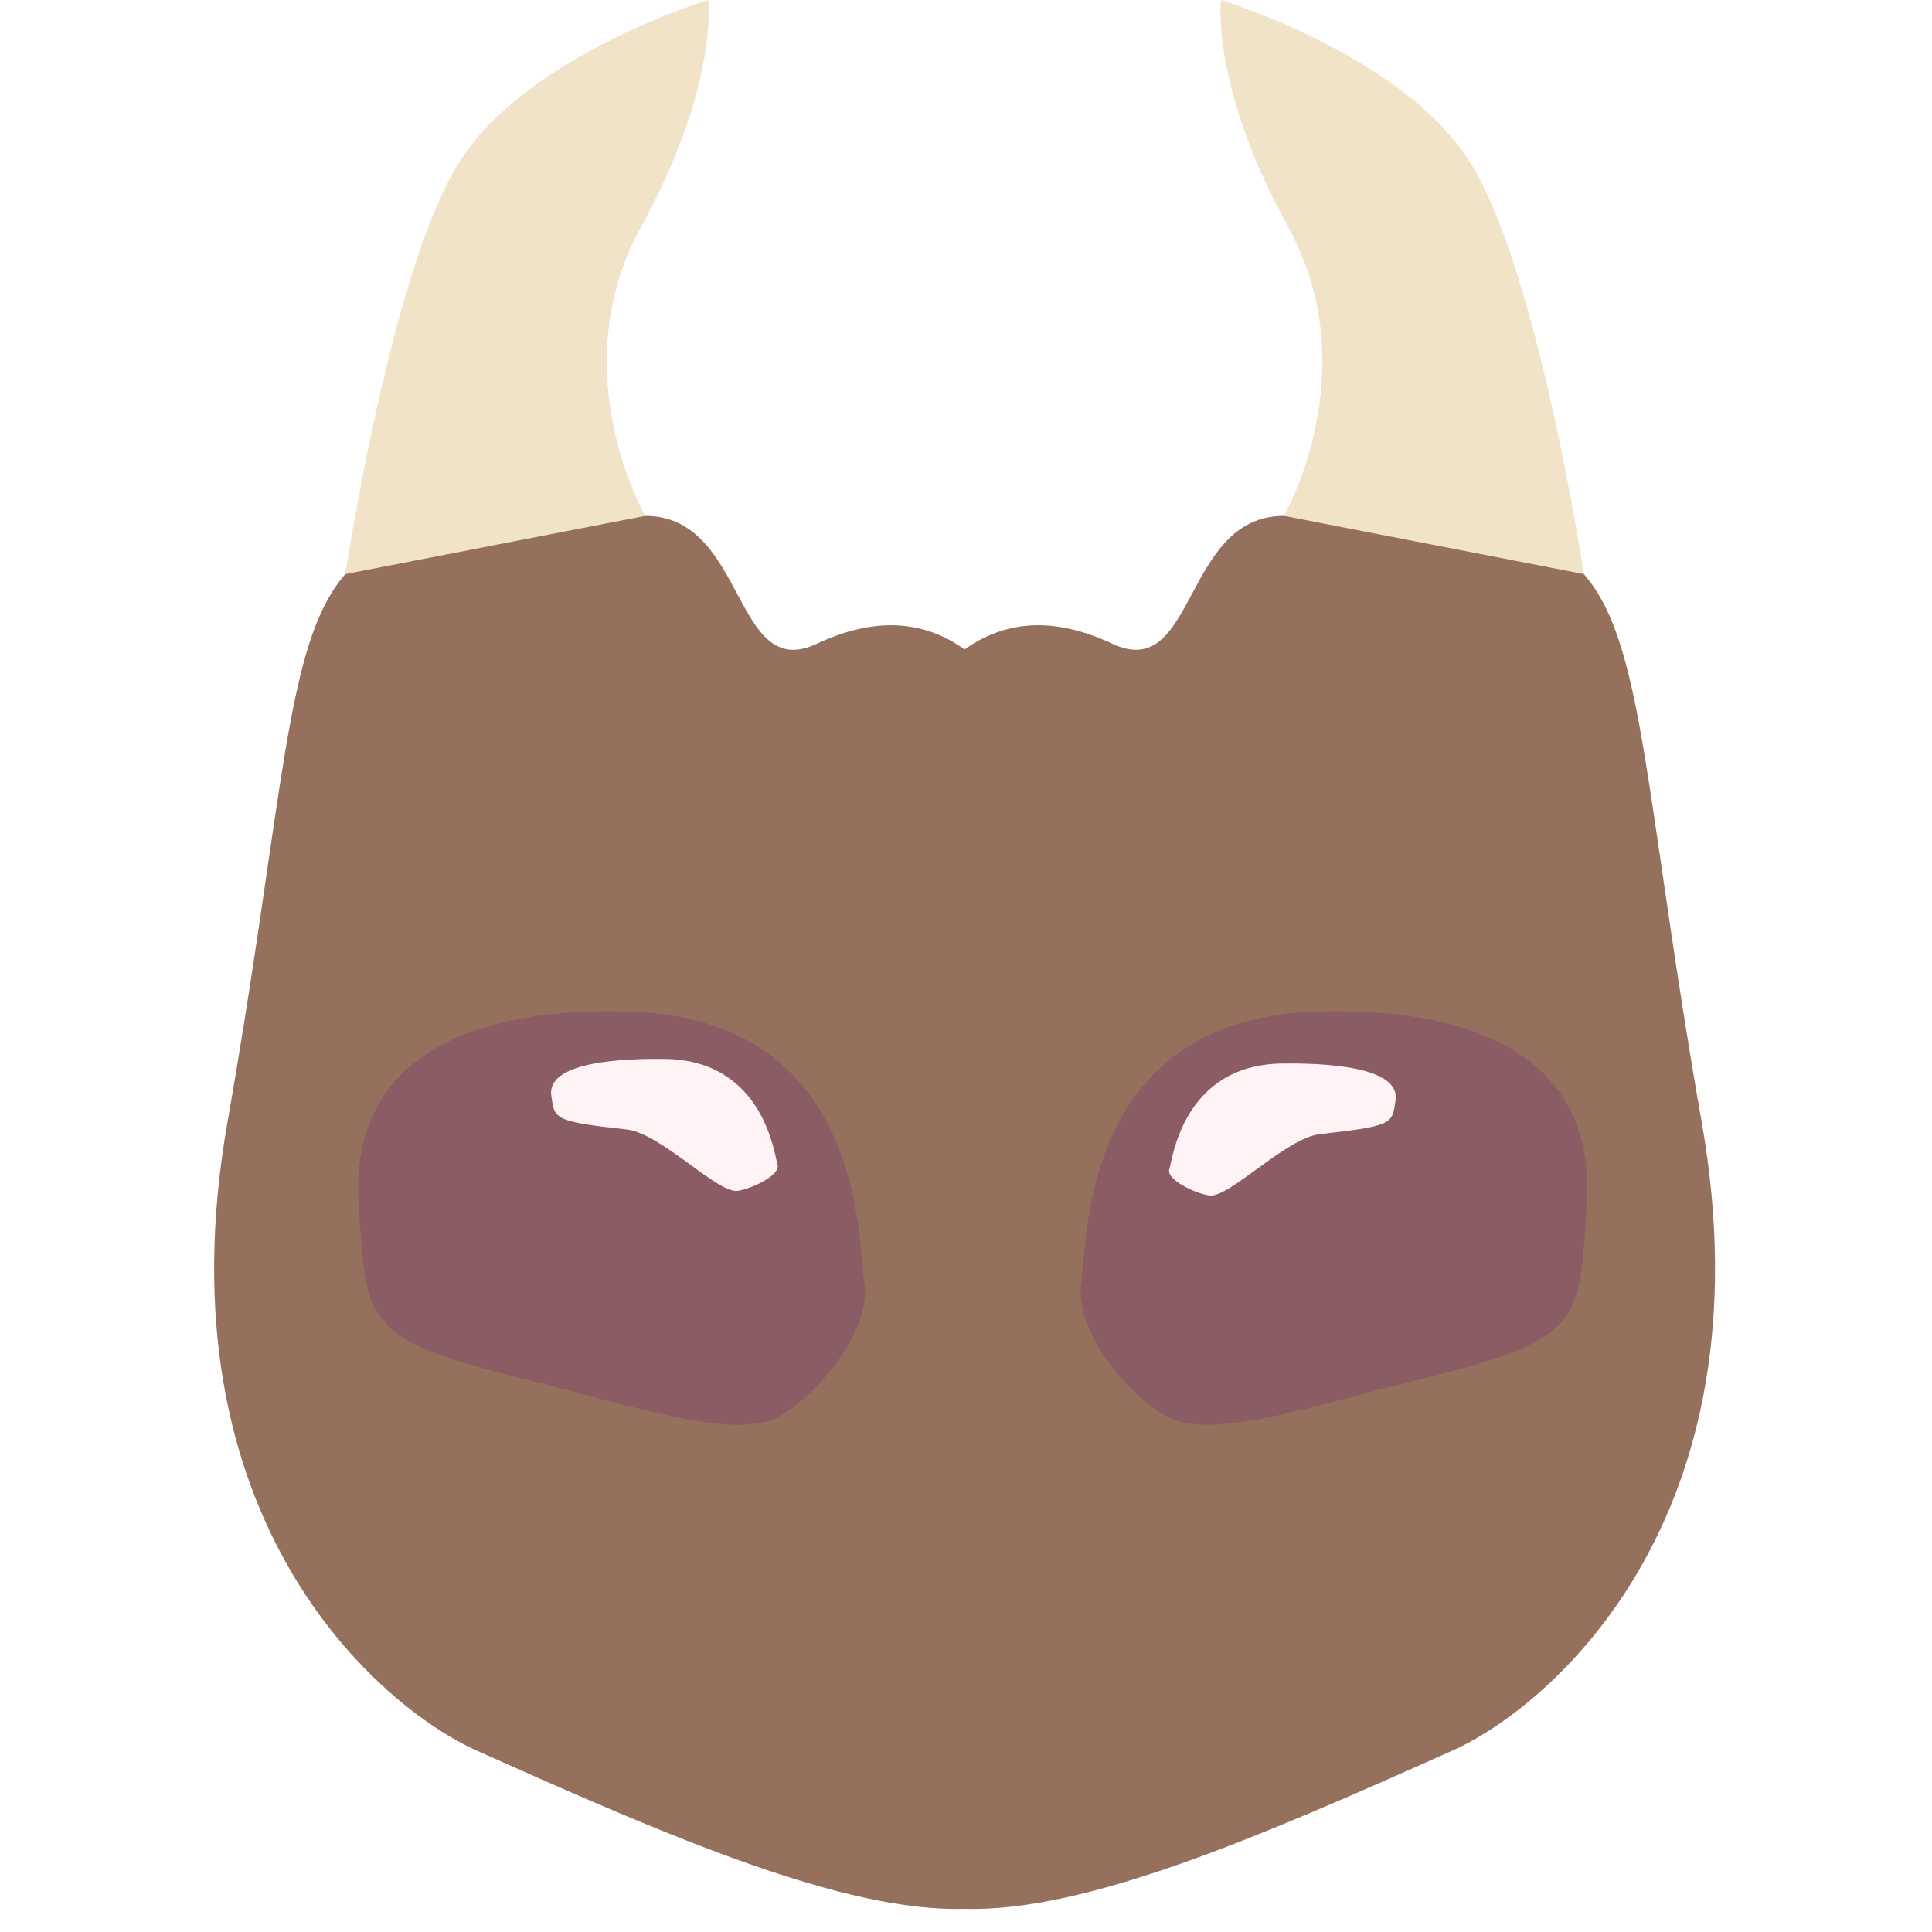
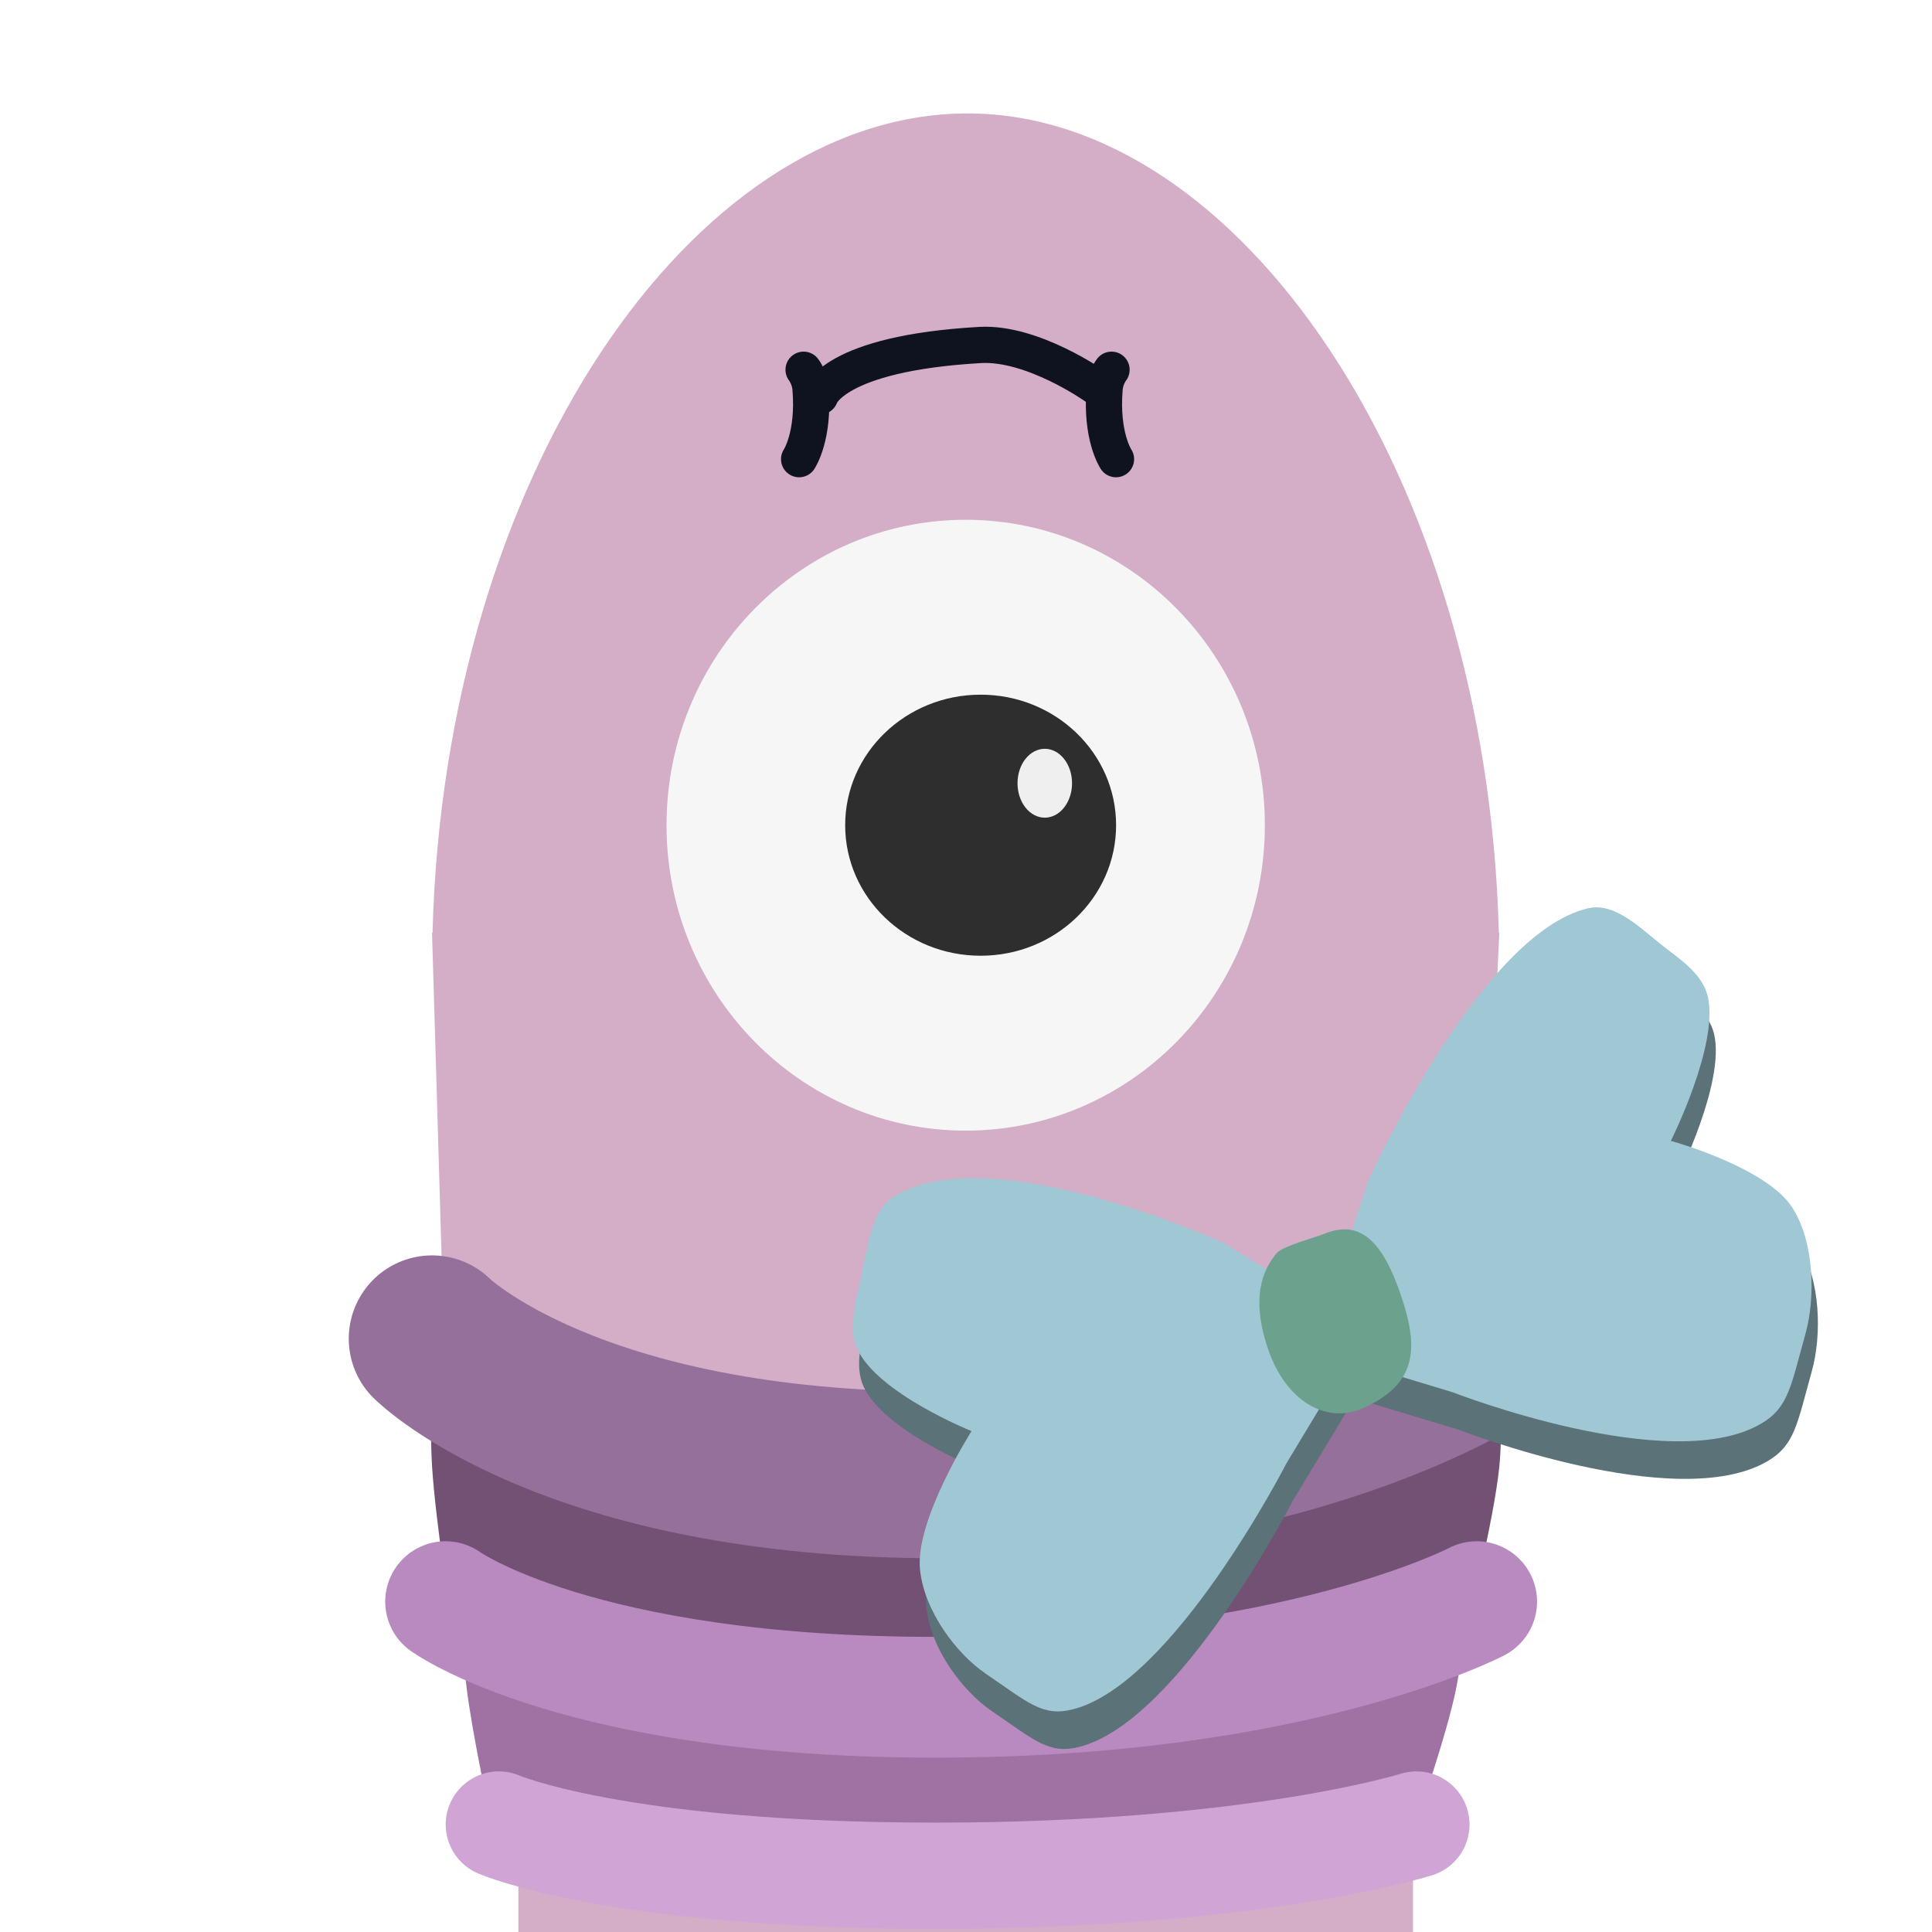
- <svg xmlns="http://www.w3.org/2000/svg" width="83" height="83" version="1.1" id="svg6" xml:space="preserve">
+ <svg xmlns="http://www.w3.org/2000/svg" width="80" height="80" version="1.1" id="svg6" xml:space="preserve">
  <defs id="defs6" />
-   <path id="path1" style="fill:#95705d;fill-opacity:1;stroke:#652591;stroke-width:0;stroke-linecap:round;stroke-linejoin:round;paint-order:fill markers stroke" d="m 44.363,16.225 c -16.962,0 -13.577,1.161 -17.949,26.059 -3.001,17.09 6.598,25.143 10.686,26.975 8.415,3.77 15.793,6.948 20.984,6.811 5.192,0.137 12.567,-3.041 20.982,-6.811 4.088,-1.831 13.687,-9.884 10.686,-26.975 -4.372,-24.898 -0.987,-26.059 -17.949,-26.059 -4.359,0 -3.765,7.19 -7.371,5.494 -2.543,-1.196 -4.631,-0.983 -6.348,0.244 -1.716,-1.227 -3.806,-1.44 -6.35,-0.244 -3.607,1.696 -3.012,-5.494 -7.371,-5.494 z" transform="translate(-16.64353,5.936571)" />
-   <path id="path1-9" style="fill:#8b5c64;fill-opacity:1;stroke:#652591;stroke-width:0;stroke-linecap:round;stroke-linejoin:round;paint-order:fill markers stroke" d="m 46.452,55.078 c -0.367,2.265 2.487,5.377 4.042,5.938 2.026,0.732 6.481,-0.772 9.992,-1.629 7.516,-1.834 7.347,-2.368 7.687,-7.641 0.423,-6.56 -5.181,-8.469 -11.566,-8.292 -10.196,0.283 -9.873,9.882 -10.155,11.623 z" />
-   <path id="path1-9-8" style="fill:#8b5c64;fill-opacity:1;stroke:#652591;stroke-width:0;stroke-linecap:round;stroke-linejoin:round;paint-order:fill markers stroke" d="m 37.133,55.078 c 0.367,2.265 -2.487,5.377 -4.042,5.938 -2.026,0.732 -6.481,-0.772 -9.992,-1.629 -7.516,-1.834 -7.347,-2.368 -7.687,-7.641 -0.423,-6.56 5.181,-8.469 11.566,-8.292 10.196,0.283 9.873,9.882 10.155,11.623 z" />
-   <path id="path1-9-8-2" style="fill:#fff3f5;fill-opacity:1;stroke:#652591;stroke-width:0;stroke-linecap:round;stroke-linejoin:round;paint-order:fill markers stroke" d="m 33.4,50.03 c 0.155,0.431 -1.048,1.023 -1.703,1.13 -0.854,0.139 -3.295,-2.474 -4.774,-2.637 -3.167,-0.349 -3.096,-0.45 -3.239,-1.454 -0.178,-1.248 2.183,-1.611 4.874,-1.577 4.296,0.054 4.725,4.207 4.843,4.538 z" />
-   <path id="path1-9-8-2-5" style="fill:#fff3f5;fill-opacity:1;stroke:#652591;stroke-width:0;stroke-linecap:round;stroke-linejoin:round;paint-order:fill markers stroke" d="m 50.238,50.228 c -0.155,0.431 1.048,1.023 1.703,1.13 0.854,0.139 3.295,-2.474 4.774,-2.637 3.167,-0.349 3.096,-0.45 3.239,-1.454 0.178,-1.248 -2.183,-1.611 -4.874,-1.577 -4.296,0.054 -4.725,4.207 -4.843,4.538 z" />
-   <path style="fill:#f0e3c8;fill-opacity:1;stroke:#5e463a;stroke-width:0;stroke-linecap:round;stroke-linejoin:round;stroke-dasharray:none;stroke-opacity:1;paint-order:fill markers stroke" d="m 30.419,0 c 0,0 -7.58,2.294 -10.572,6.782 C 16.855,11.27 14.835,24.663 14.835,24.663 L 27.72,22.161 c 0,0 -3.584,-6.204 -0.193,-12.387 C 30.918,3.59 30.419,0 30.419,0 Z" id="path2" />
-   <path style="fill:#f0e3c8;fill-opacity:1;stroke:#5e463a;stroke-width:0;stroke-linecap:round;stroke-linejoin:round;stroke-dasharray:none;stroke-opacity:1;paint-order:fill markers stroke" d="m 52.46,-2.5000002e-8 c 0,0 7.58,2.294 10.572,6.782 2.992,4.488 5.012,17.881 5.012,17.881 L 55.159,22.161 c 0,0 3.584,-6.204 0.193,-12.387 C 51.961,3.59 52.46,-2.5000002e-8 52.46,-2.5000002e-8 Z" id="path2-1" />
+   <path id="path1" style="fill:#d4adc7;fill-opacity:1;stroke:#0e131f;stroke-width:0;stroke-linecap:square;stroke-linejoin:round;paint-order:fill markers stroke" d="M 58.509,68.875 H 21.465 v 1.641 9.486 H 58.509 Z" />
+   <path id="path9" style="fill:#d4adc7;fill-opacity:1;stroke:#0e131f;stroke-width:0;stroke-linecap:square;stroke-linejoin:round;paint-order:fill markers stroke" d="M 39.986,4.697 C 28.667,4.769 18.405,19.662 17.91,38.623 h -0.02 l 0.851,28.904 0.851,0.597 39.752,0.177 1.37,-0.828 1.37,-28.85 h -0.02 C 61.569,19.661 51.306,4.626 39.986,4.697 Z" />
+   <ellipse style="fill:#f6f6f6;fill-opacity:1;stroke:#0e131f;stroke-width:0;stroke-linecap:square;stroke-linejoin:round;paint-order:fill markers stroke" id="path2" cx="39.987" cy="34.17" rx="12.388" ry="12.647" />
+   <ellipse style="fill:#2e2e2e;fill-opacity:1;stroke:#0e131f;stroke-width:0;stroke-linecap:square;stroke-linejoin:round;paint-order:fill markers stroke" id="path3" cx="40.606" cy="34.17" rx="5.609" ry="5.405" />
+   <ellipse style="fill:#efefef;fill-opacity:1;stroke:#0e131f;stroke-width:0;stroke-linecap:square;stroke-linejoin:round;paint-order:fill markers stroke" id="path4" cx="43.262" cy="32.432" rx="1.129" ry="1.426" />
+   <path style="fill:#efefef;fill-opacity:0;stroke:#0e131f;stroke-width:1.5;stroke-linecap:round;stroke-linejoin:round;stroke-dasharray:none;paint-order:fill markers stroke" d="m 33.959,16.411 c 0,0 0.515,-1.778 6.626,-2.126 2.169,-0.124 4.757,1.706 4.757,1.706" id="path5" />
+   <path style="fill:#efefef;fill-opacity:0;stroke:#0e131f;stroke-width:1.5;stroke-linecap:round;stroke-linejoin:round;stroke-dasharray:none;paint-order:fill markers stroke" d="m 33.09,19.013 c 0,0 0.638,-0.945 0.471,-2.933 -0.039,-0.459 -0.286,-0.77 -0.286,-0.77" id="path5-9" />
+   <path style="fill:#efefef;fill-opacity:0;stroke:#0e131f;stroke-width:1.5;stroke-linecap:round;stroke-linejoin:round;stroke-dasharray:none;paint-order:fill markers stroke" d="m 46.211,19.013 c 0,0 -0.638,-0.945 -0.471,-2.933 0.039,-0.459 0.286,-0.77 0.286,-0.77" id="path5-9-8" />
+   <path id="path11" style="baseline-shift:baseline;display:inline;overflow:visible;vector-effect:none;fill:#725175;fill-opacity:1;stroke-width:1;stroke-linecap:round;stroke-linejoin:round;paint-order:fill markers stroke;enable-background:accumulate;stop-color:#000000;stop-opacity:1" d="m 62.084,55.433 c -0.516,-2.18e-4 -1.023,0.26 -1.466,0.752 0,0 -1.55,1.774 -5.165,3.796 -3.615,2.022 -9.117,4.102 -16.516,4.108 -7.397,0.006 -12.328,-2.07 -15.347,-4.027 -3.018,-1.957 -3.886,-3.422 -3.886,-3.422 -0.511,-0.779 -1.152,-1.205 -1.813,-1.205 0,0 -0.11,3.531 0,5.291 0.142,2.28 0.851,6.799 0.851,6.799 0.932,0.947 1.362,1.487 2.968,2.528 3.662,2.374 9.254,4.627 17.229,4.62 7.974,-0.007 14.046,-2.255 18.161,-4.557 2.197,-1.229 2.516,-1.701 3.614,-2.645 0,0 1.14,-4.463 1.37,-6.745 0.176,-1.756 0,-5.294 0,-5.294 z" />
+   <path style="fill:#efefef;fill-opacity:0;stroke:#95709b;stroke-width:6.9;stroke-linecap:round;stroke-linejoin:round;stroke-dasharray:none;stroke-opacity:1;paint-order:fill markers stroke" d="m 17.891,55.433 c 0,0 5.674,5.65 21.047,5.642 15.373,-0.008 23.146,-5.642 23.146,-5.642" id="path6" />
+   <path id="path11-7" style="baseline-shift:baseline;display:inline;overflow:visible;vector-effect:none;fill:#9f72a3;fill-opacity:1;stroke-width:1;stroke-linecap:round;stroke-linejoin:round;paint-order:fill markers stroke;enable-background:accumulate;stop-color:#000000" d="m 60.397,65.668 c -0.481,-1.51e-4 -0.952,0.18 -1.365,0.521 0,0 -1.443,1.229 -4.808,2.63 -3.365,1.401 -8.486,2.842 -15.372,2.846 -6.885,0.004 -11.475,-1.434 -14.284,-2.79 -2.809,-1.356 -3.617,-2.371 -3.617,-2.371 -0.475,-0.54 -1.072,-0.835 -1.688,-0.834 0,0 -0.102,2.446 0,3.666 0.132,1.579 0.792,4.71 0.792,4.71 0.867,0.656 1.267,1.03 2.762,1.751 3.409,1.645 8.613,3.205 16.037,3.201 7.422,-0.005 13.074,-1.562 16.904,-3.157 2.045,-0.851 2.342,-1.178 3.364,-1.832 0,0 1.061,-3.092 1.275,-4.673 0.164,-1.216 0,-3.668 0,-3.668 z" />
+   <path style="fill:#efefef;fill-opacity:0;stroke:#b98abf;stroke-width:5;stroke-linecap:round;stroke-linejoin:round;stroke-dasharray:none;stroke-opacity:1;paint-order:fill markers stroke" d="m 18.451,66.32 c 0,0 5.482,3.966 20.334,3.96 14.852,-0.006 22.361,-3.96 22.361,-3.96" id="path6-2" />
+   <path style="fill:#efefef;fill-opacity:0;stroke:#d0a5d5;stroke-width:4.4;stroke-linecap:round;stroke-linejoin:round;stroke-dasharray:none;stroke-opacity:1;paint-order:fill markers stroke" d="m 20.656,75.549 c 0,0 4.878,2.125 18.095,2.122 13.216,-0.003 19.899,-2.122 19.899,-2.122" id="path6-2-1" />
+   <path style="fill:#5a7278;fill-opacity:1;stroke:#9e5595;stroke-width:0;stroke-linecap:round;stroke-linejoin:round;paint-order:fill markers stroke" d="m 50.938,53.028 c 0,0 -9.64,-4.397 -13.64,-1.939 -0.996,0.612 -1.132,2.212 -1.399,3.43 -0.207,0.941 -0.537,2.037 -0.138,2.9 0.852,1.844 4.729,3.396 4.729,3.396 0,0 -2.337,3.672 -2.135,5.721 0.172,1.74 1.515,3.499 2.719,4.321 1.768,1.205 2.357,1.796 3.609,1.48 4.167,-1.051 8.849,-10.192 8.849,-10.192 l 3.315,-5.494 z" id="path7-8" />
+   <path style="fill:#5a7278;fill-opacity:1;stroke:#9e5595;stroke-width:0;stroke-linecap:round;stroke-linejoin:round;paint-order:fill markers stroke" d="m 56.911,50.463 c 0,0 4.632,-10.268 9.119,-11.3 1.117,-0.257 2.178,0.851 3.109,1.576 0.719,0.56 1.624,1.148 1.84,2.086 0.462,2.004 -1.53,5.971 -1.53,5.971 0,0 3.96,1.082 5.035,2.772 0.913,1.436 0.954,3.73 0.538,5.218 -0.61,2.183 -0.701,3.054 -1.834,3.719 -3.77,2.213 -12.772,-1.299 -12.772,-1.299 l -5.789,-1.75 z" id="path7-9-8" />
+   <path style="fill:#9fc8d4;fill-opacity:1;stroke:#9e5595;stroke-width:0;stroke-linecap:round;stroke-linejoin:round;paint-order:fill markers stroke" d="m 50.677,51.472 c 0,0 -9.64,-4.397 -13.64,-1.939 -0.996,0.612 -1.132,2.212 -1.399,3.43 -0.207,0.941 -0.537,2.037 -0.138,2.9 0.852,1.844 4.729,3.396 4.729,3.396 0,0 -2.337,3.672 -2.135,5.721 0.172,1.74 1.515,3.499 2.719,4.321 1.768,1.205 2.357,1.796 3.609,1.48 4.167,-1.051 8.849,-10.192 8.849,-10.192 l 3.315,-5.494 z" id="path7" />
+   <path style="fill:#9fc8d4;fill-opacity:1;stroke:#9e5595;stroke-width:0;stroke-linecap:round;stroke-linejoin:round;paint-order:fill markers stroke" d="m 56.649,48.908 c 0,0 4.632,-10.268 9.119,-11.3 1.117,-0.257 2.178,0.851 3.109,1.576 0.719,0.56 1.624,1.148 1.84,2.086 0.462,2.004 -1.53,5.971 -1.53,5.971 0,0 3.96,1.082 5.035,2.772 0.913,1.436 0.954,3.73 0.538,5.218 -0.61,2.183 -0.701,3.054 -1.834,3.719 -3.77,2.213 -12.772,-1.299 -12.772,-1.299 l -5.789,-1.75 z" id="path7-9" />
+   <path id="path8" style="fill:#6ca18d;fill-opacity:1;stroke:#9e5595;stroke-width:0;stroke-linecap:round;stroke-linejoin:round;paint-order:fill markers stroke" d="m 58.002,53.614 c 0.737,2.158 0.726,3.68 -1.572,4.701 -1.501,0.667 -3.182,-0.283 -3.919,-2.442 -0.571,-1.671 -0.484,-3.006 0.362,-3.991 0.247,-0.287 1.62,-0.651 1.962,-0.792 1.517,-0.624 2.431,0.366 3.168,2.524 z" />
</svg>
